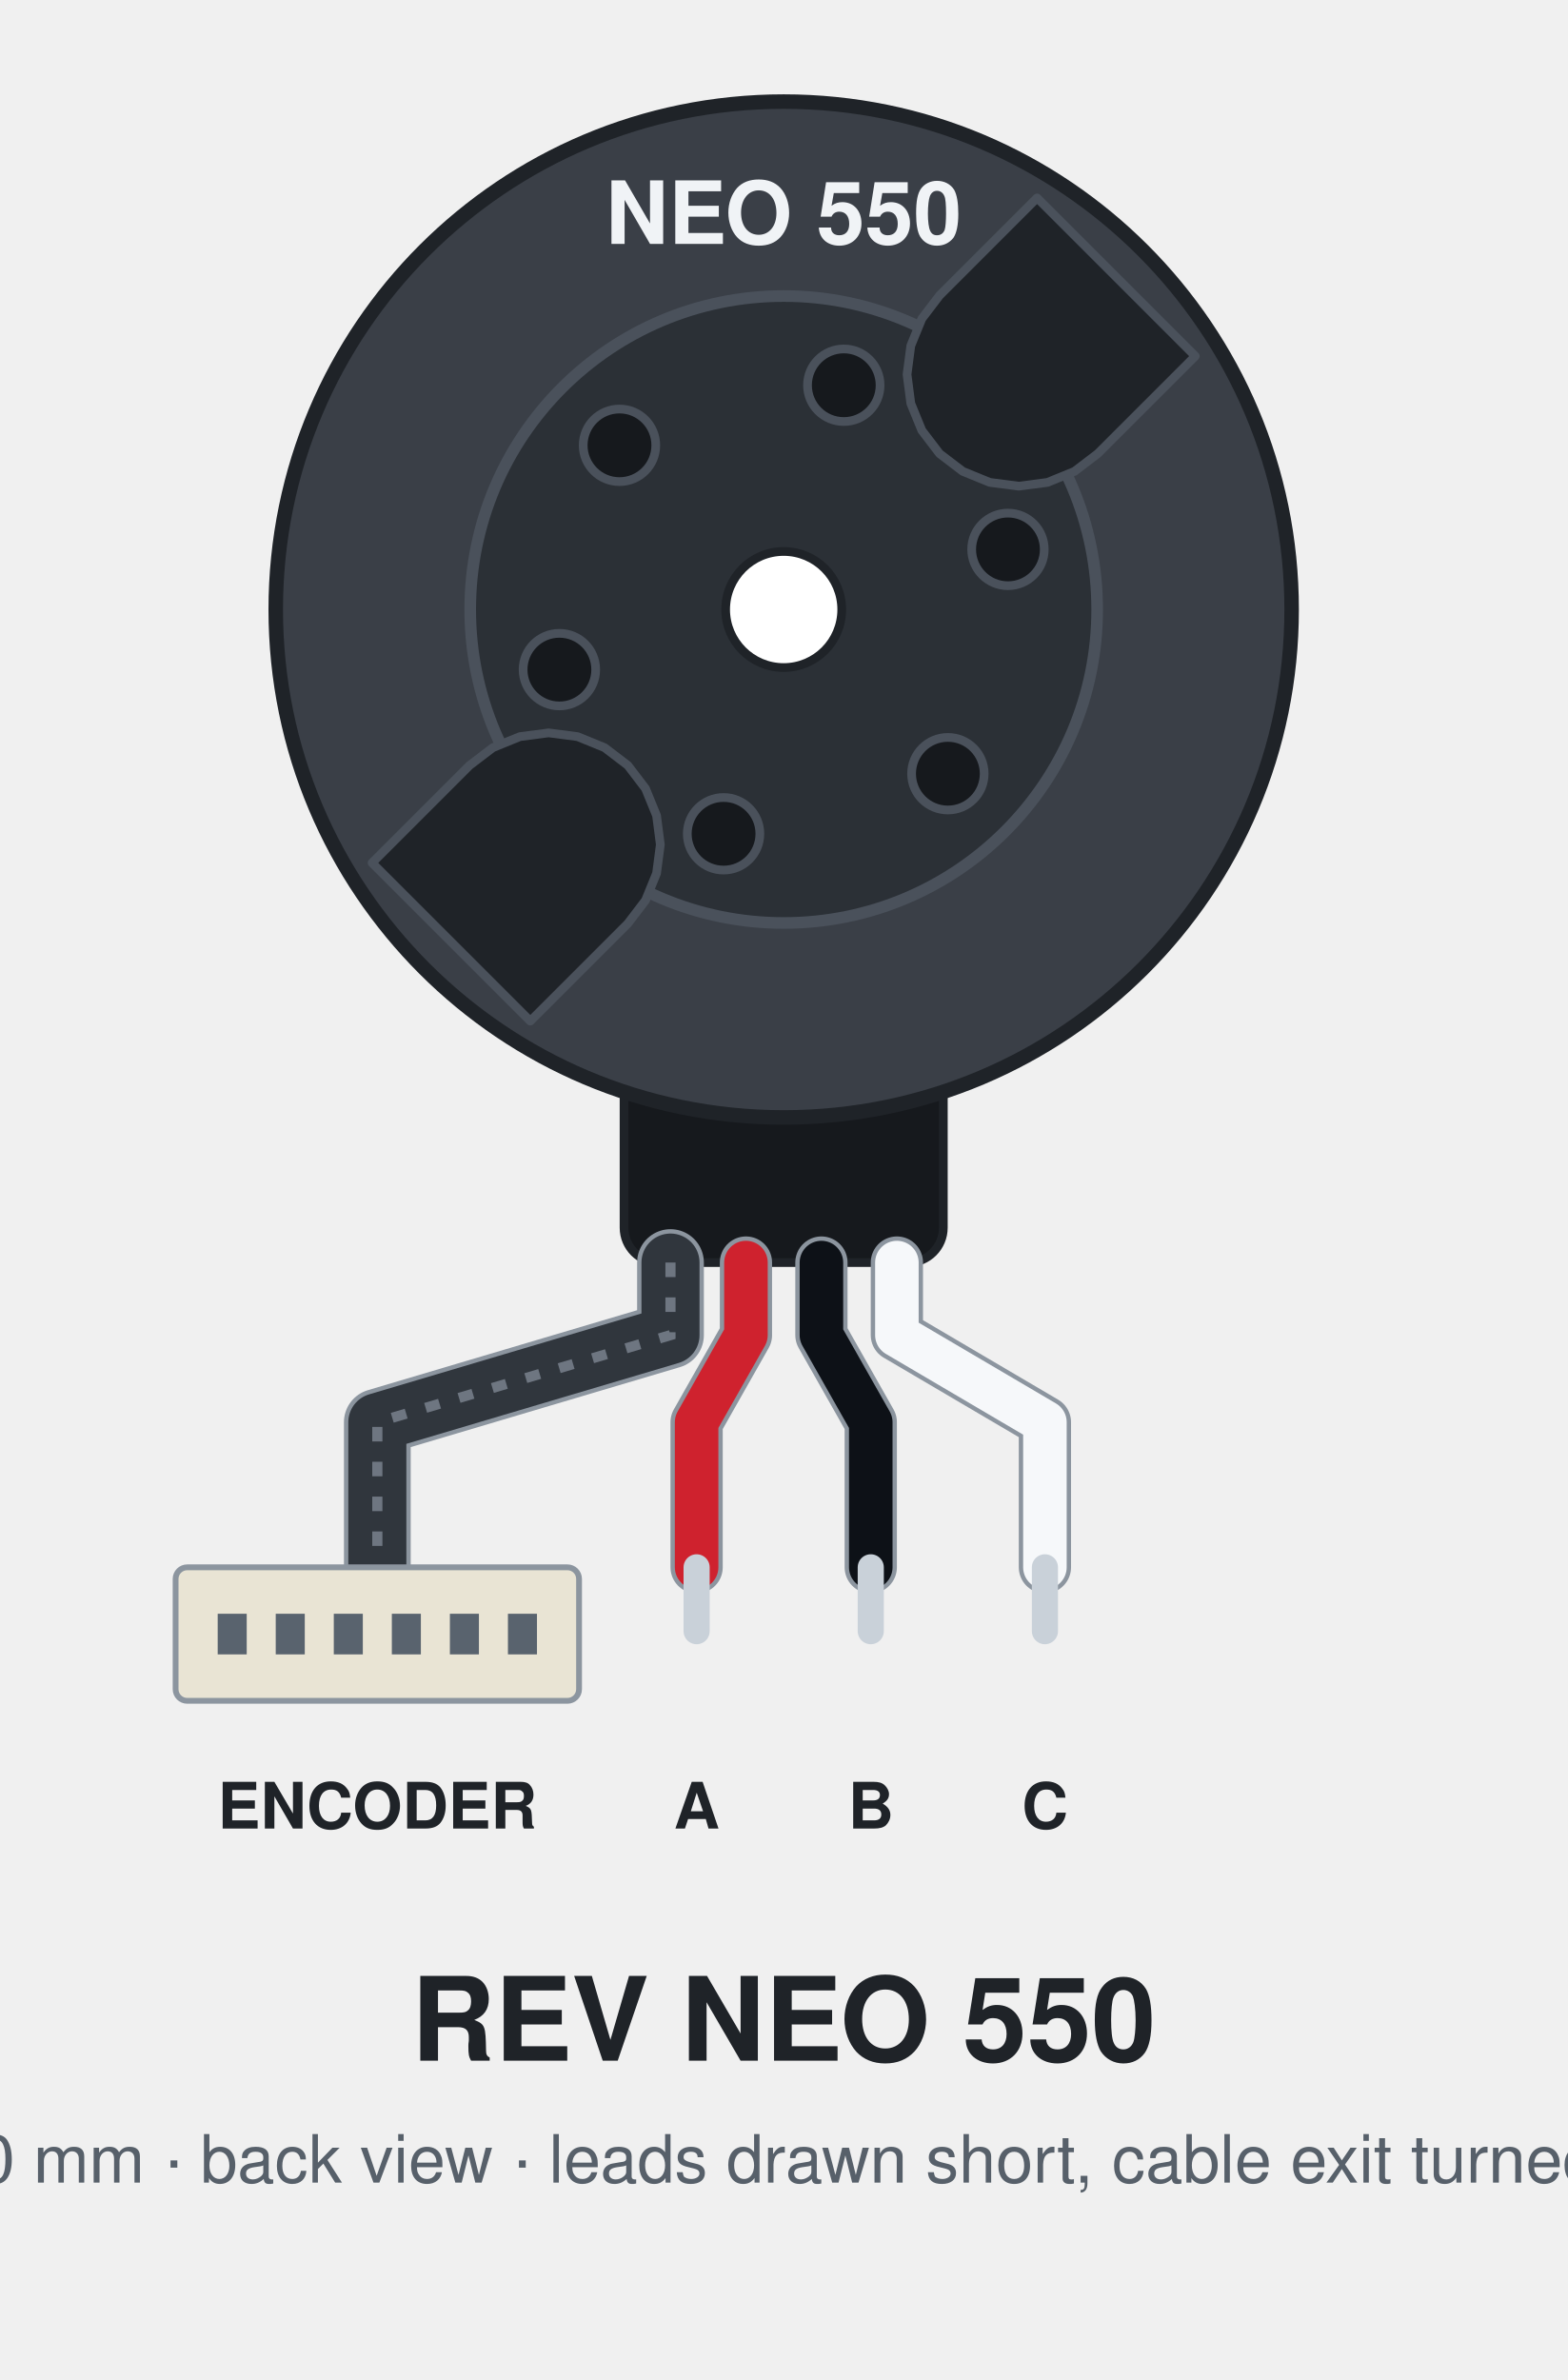
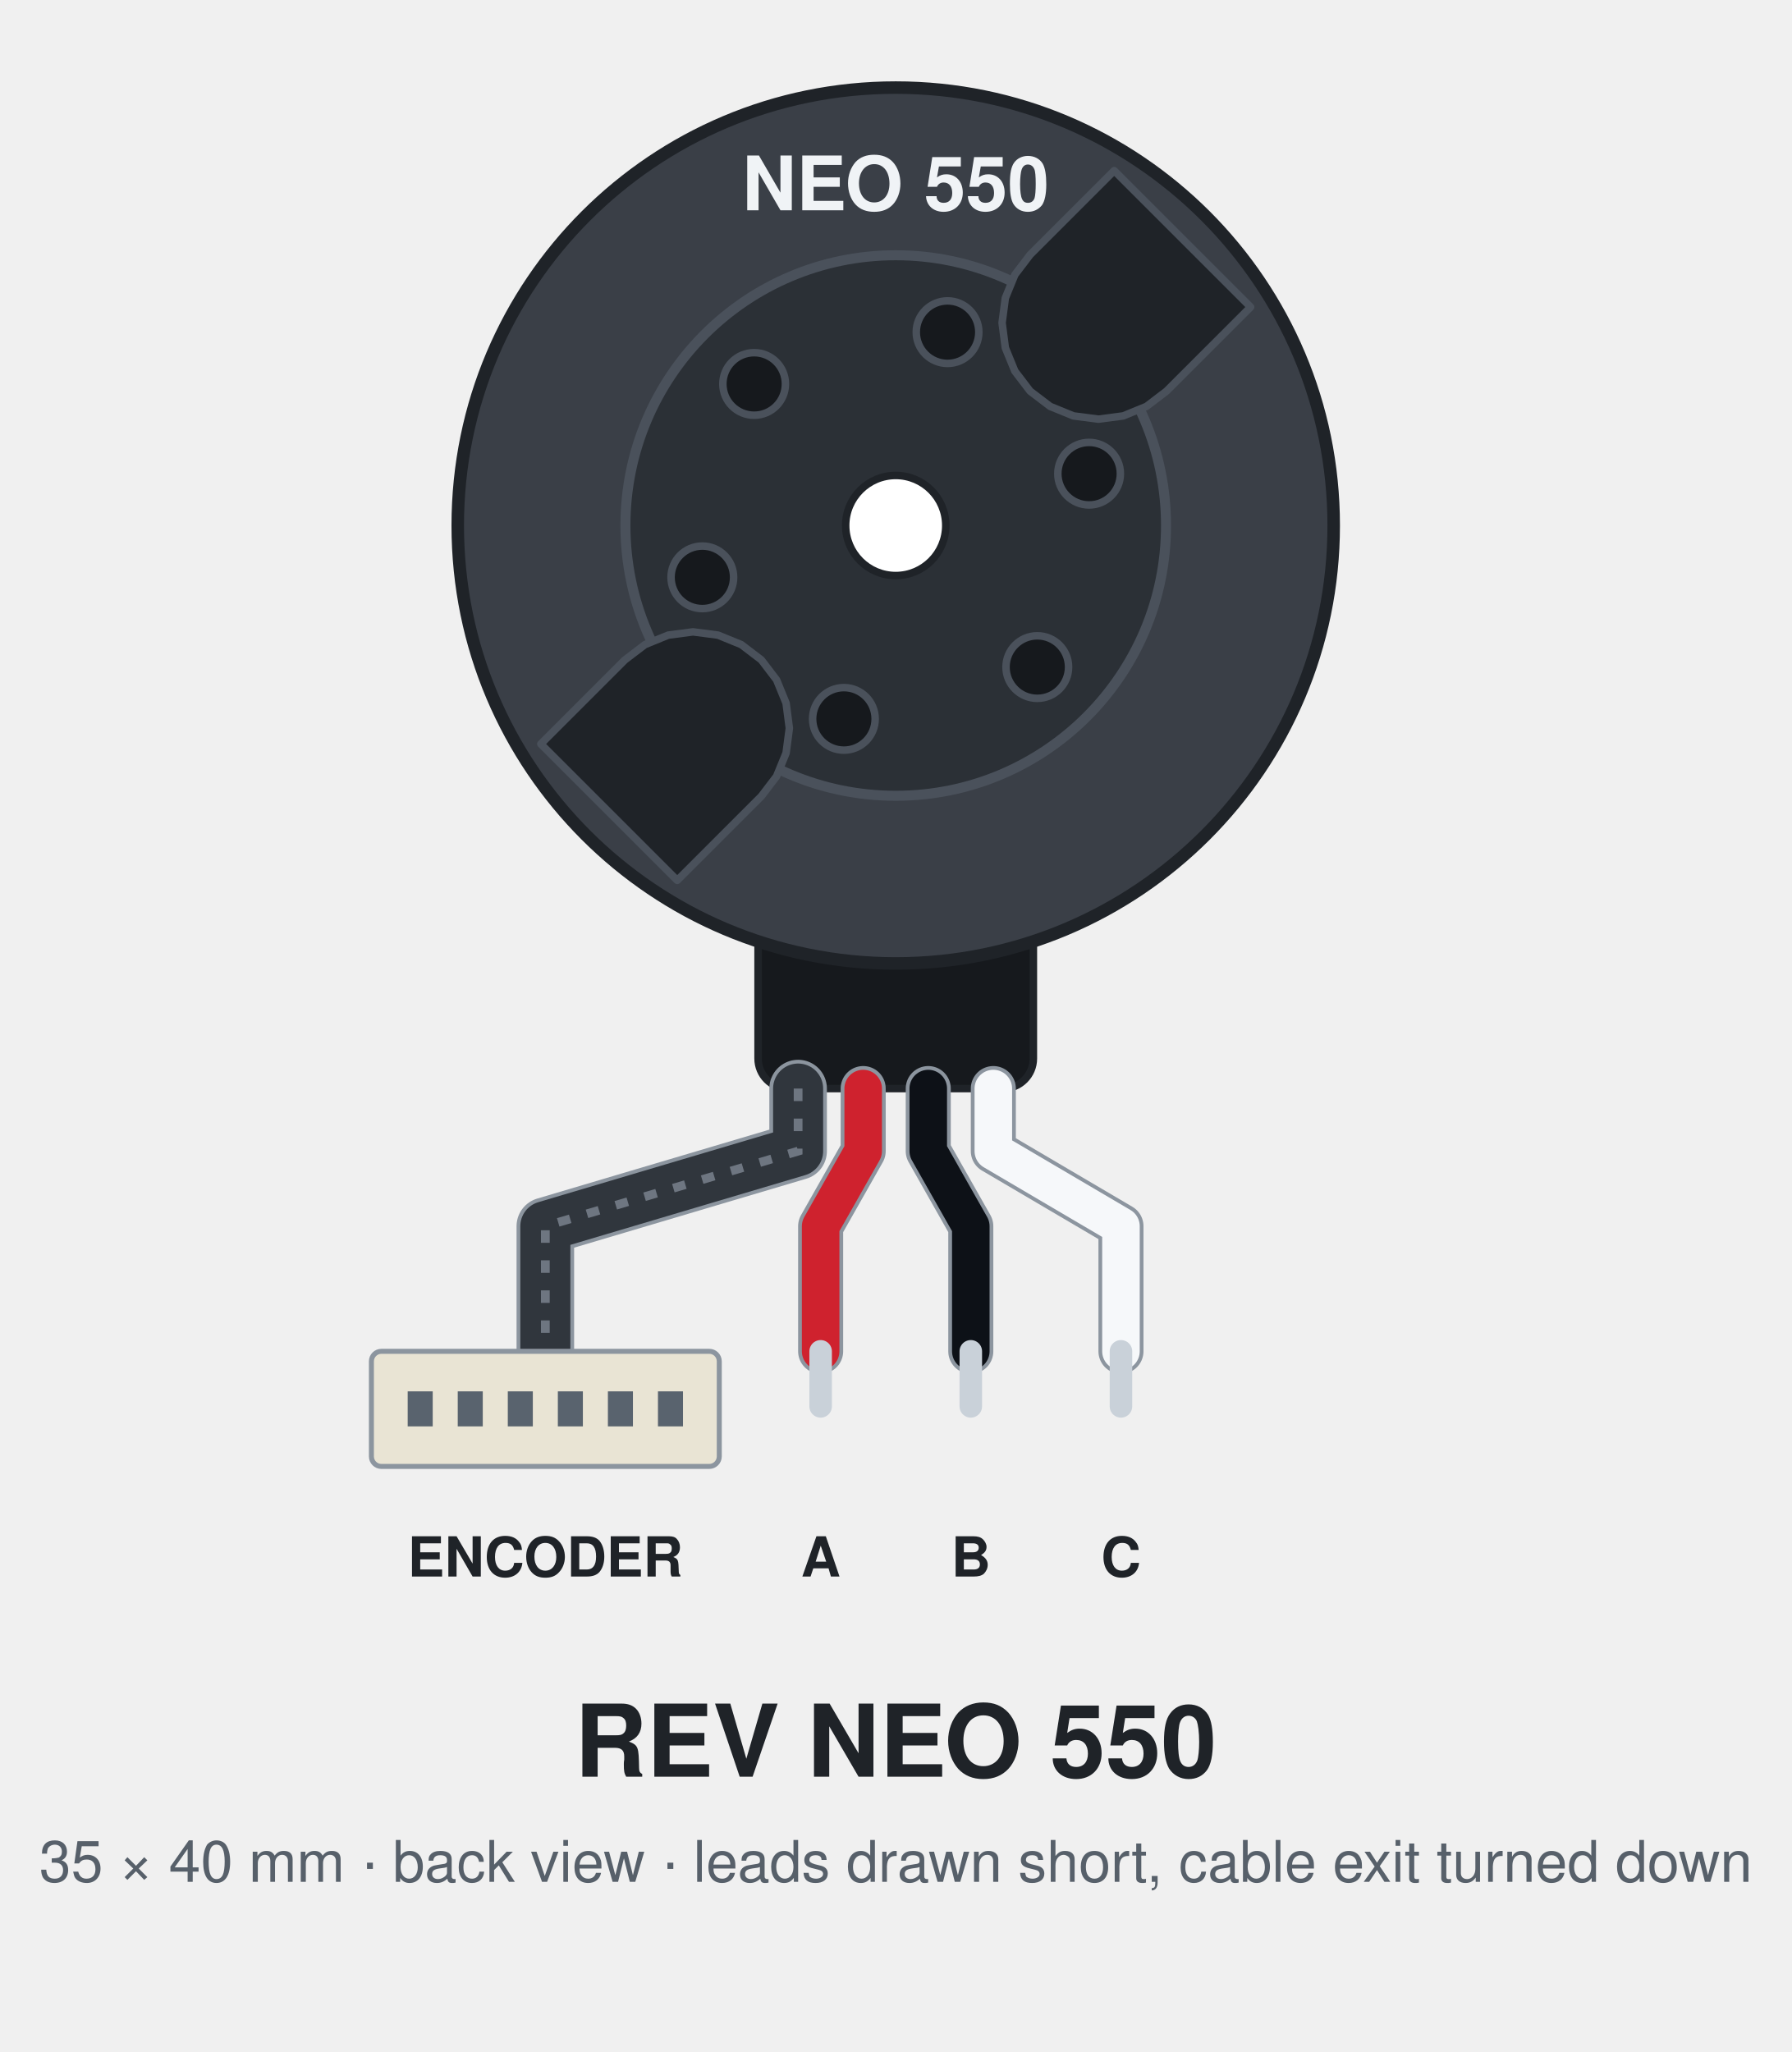
- <svg xmlns="http://www.w3.org/2000/svg" viewBox="-27 -21 54 82" width="54mm" height="82mm" font-family="Helvetica, Arial, sans-serif">
+ <svg xmlns="http://www.w3.org/2000/svg" viewBox="-35.79 -21 71.58 82" width="71.58mm" height="82mm" font-family="Helvetica, Arial, sans-serif">
  <rect x="-5.5" y="13" width="11" height="9.5" rx="1.2" fill="#16191d" stroke="#1f2328" stroke-width="0.3" />
  <circle cx="0" cy="0" r="17.5" fill="#3a3f47" stroke="#1f2328" stroke-width="0.5" />
  <circle cx="0" cy="0" r="10.8" fill="#2b3036" stroke="#4a515b" stroke-width="0.4" />
  <path d="M 8.73 -14.18 L 5.37 -10.82 L 4.76 -10.02 L 4.38 -9.09 L 4.25 -8.10 L 4.38 -7.10 L 4.76 -6.17 L 5.37 -5.37 L 6.17 -4.76 L 7.10 -4.38 L 8.10 -4.25 L 9.09 -4.38 L 10.02 -4.76 L 10.82 -5.37 L 14.18 -8.73 Z" fill="#1f2328" stroke="#4a515b" stroke-width="0.3" stroke-linejoin="round" stroke-linecap="round" />
  <path d="M -8.73 14.18 L -5.37 10.82 L -4.76 10.02 L -4.38 9.09 L -4.25 8.10 L -4.38 7.10 L -4.76 6.17 L -5.37 5.37 L -6.17 4.76 L -7.10 4.38 L -8.10 4.25 L -9.09 4.38 L -10.02 4.76 L -10.82 5.37 L -14.18 8.73 Z" fill="#1f2328" stroke="#4a515b" stroke-width="0.3" stroke-linejoin="round" stroke-linecap="round" />
  <circle cx="5.657" cy="5.657" r="1.25" fill="#16191d" stroke="#4a515b" stroke-width="0.3" />
  <circle cx="-2.071" cy="7.727" r="1.25" fill="#16191d" stroke="#4a515b" stroke-width="0.3" />
  <circle cx="-7.727" cy="2.071" r="1.25" fill="#16191d" stroke="#4a515b" stroke-width="0.3" />
  <circle cx="-5.657" cy="-5.657" r="1.25" fill="#16191d" stroke="#4a515b" stroke-width="0.3" />
  <circle cx="2.071" cy="-7.727" r="1.25" fill="#16191d" stroke="#4a515b" stroke-width="0.3" />
  <circle cx="7.727" cy="-2.071" r="1.25" fill="#16191d" stroke="#4a515b" stroke-width="0.3" />
  <circle cx="0" cy="0" r="2" fill="#ffffff" stroke="#1f2328" stroke-width="0.3" />
  <text x="0" y="-12.6" font-size="3" fill="#f0f3f6" text-anchor="middle" font-weight="bold">NEO 550</text>
  <path d="M -3.9 22.5 L -3.9 25 L -14 28 L -14 33" fill="none" stroke="#8c959f" stroke-width="2.3" stroke-linejoin="round" stroke-linecap="round" />
  <path d="M -3.9 22.5 L -3.9 25 L -14 28 L -14 33" fill="none" stroke="#30363d" stroke-width="2" stroke-linejoin="round" stroke-linecap="round" />
  <path d="M -3.9 22.5 L -3.9 25 L -14 28 L -14 33" fill="none" stroke="#6e7681" stroke-width="0.35" stroke-dasharray="0.5 0.7" />
  <rect x="-20.95" y="33" width="13.9" height="4.6" rx="0.4" fill="#e9e4d4" stroke="#8c959f" stroke-width="0.2" />
  <rect x="-19.5" y="34.6" width="1" height="1.4" rx="0" fill="#59636e" />
  <rect x="-17.5" y="34.6" width="1" height="1.4" rx="0" fill="#59636e" />
  <rect x="-15.5" y="34.6" width="1" height="1.4" rx="0" fill="#59636e" />
  <rect x="-13.5" y="34.6" width="1" height="1.4" rx="0" fill="#59636e" />
  <rect x="-11.5" y="34.6" width="1" height="1.4" rx="0" fill="#59636e" />
  <rect x="-9.5" y="34.6" width="1" height="1.4" rx="0" fill="#59636e" />
  <path d="M -1.3 22.5 L -1.3 25 L -3 28 L -3 33" fill="none" stroke="#8c959f" stroke-width="1.8" stroke-linejoin="round" stroke-linecap="round" />
  <path d="M -1.3 22.5 L -1.3 25 L -3 28 L -3 33" fill="none" stroke="#cf222e" stroke-width="1.5" stroke-linejoin="round" stroke-linecap="round" />
  <path d="M -3 33 L -3 35.2" fill="none" stroke="#c9d1d9" stroke-width="0.9" stroke-linejoin="round" stroke-linecap="round" />
  <path d="M 1.3 22.5 L 1.3 25 L 3 28 L 3 33" fill="none" stroke="#8c959f" stroke-width="1.8" stroke-linejoin="round" stroke-linecap="round" />
  <path d="M 1.3 22.5 L 1.3 25 L 3 28 L 3 33" fill="none" stroke="#0d1117" stroke-width="1.5" stroke-linejoin="round" stroke-linecap="round" />
  <path d="M 3 33 L 3 35.2" fill="none" stroke="#c9d1d9" stroke-width="0.9" stroke-linejoin="round" stroke-linecap="round" />
  <path d="M 3.9 22.5 L 3.9 25 L 9 28 L 9 33" fill="none" stroke="#8c959f" stroke-width="1.8" stroke-linejoin="round" stroke-linecap="round" />
  <path d="M 3.9 22.5 L 3.9 25 L 9 28 L 9 33" fill="none" stroke="#f6f8fa" stroke-width="1.5" stroke-linejoin="round" stroke-linecap="round" />
  <path d="M 9 33 L 9 35.2" fill="none" stroke="#c9d1d9" stroke-width="0.9" stroke-linejoin="round" stroke-linecap="round" />
  <g class="lead-labels">
    <text x="-14" y="42" font-size="2.2" fill="#1f2328" text-anchor="middle" font-weight="bold">ENCODER</text>
    <text x="-3" y="42" font-size="2.2" fill="#1f2328" text-anchor="middle" font-weight="bold">A</text>
    <text x="3" y="42" font-size="2.2" fill="#1f2328" text-anchor="middle" font-weight="bold">B</text>
    <text x="9" y="42" font-size="2.2" fill="#1f2328" text-anchor="middle" font-weight="bold">C</text>
  </g>
  <g class="caption">
    <text x="0" y="50" font-size="4" fill="#1f2328" text-anchor="middle" font-weight="bold">REV NEO 550</text>
    <text x="0" y="54.2" font-size="2.3" fill="#57606a" text-anchor="middle">35 × 40 mm · back view · leads drawn short, cable exit turned down</text>
  </g>
  <g id="anchors">
    <circle class="anchor" id="anchor-encoder" data-kind="signal" cx="-14" cy="37.6" r="1" fill="none" />
    <circle class="anchor" id="anchor-phase_a" data-kind="power" cx="-3" cy="35.2" r="1" fill="none" />
    <circle class="anchor" id="anchor-phase_b" data-kind="power" cx="3" cy="35.2" r="1" fill="none" />
    <circle class="anchor" id="anchor-phase_c" data-kind="power" cx="9" cy="35.2" r="1" fill="none" />
  </g>
</svg>
